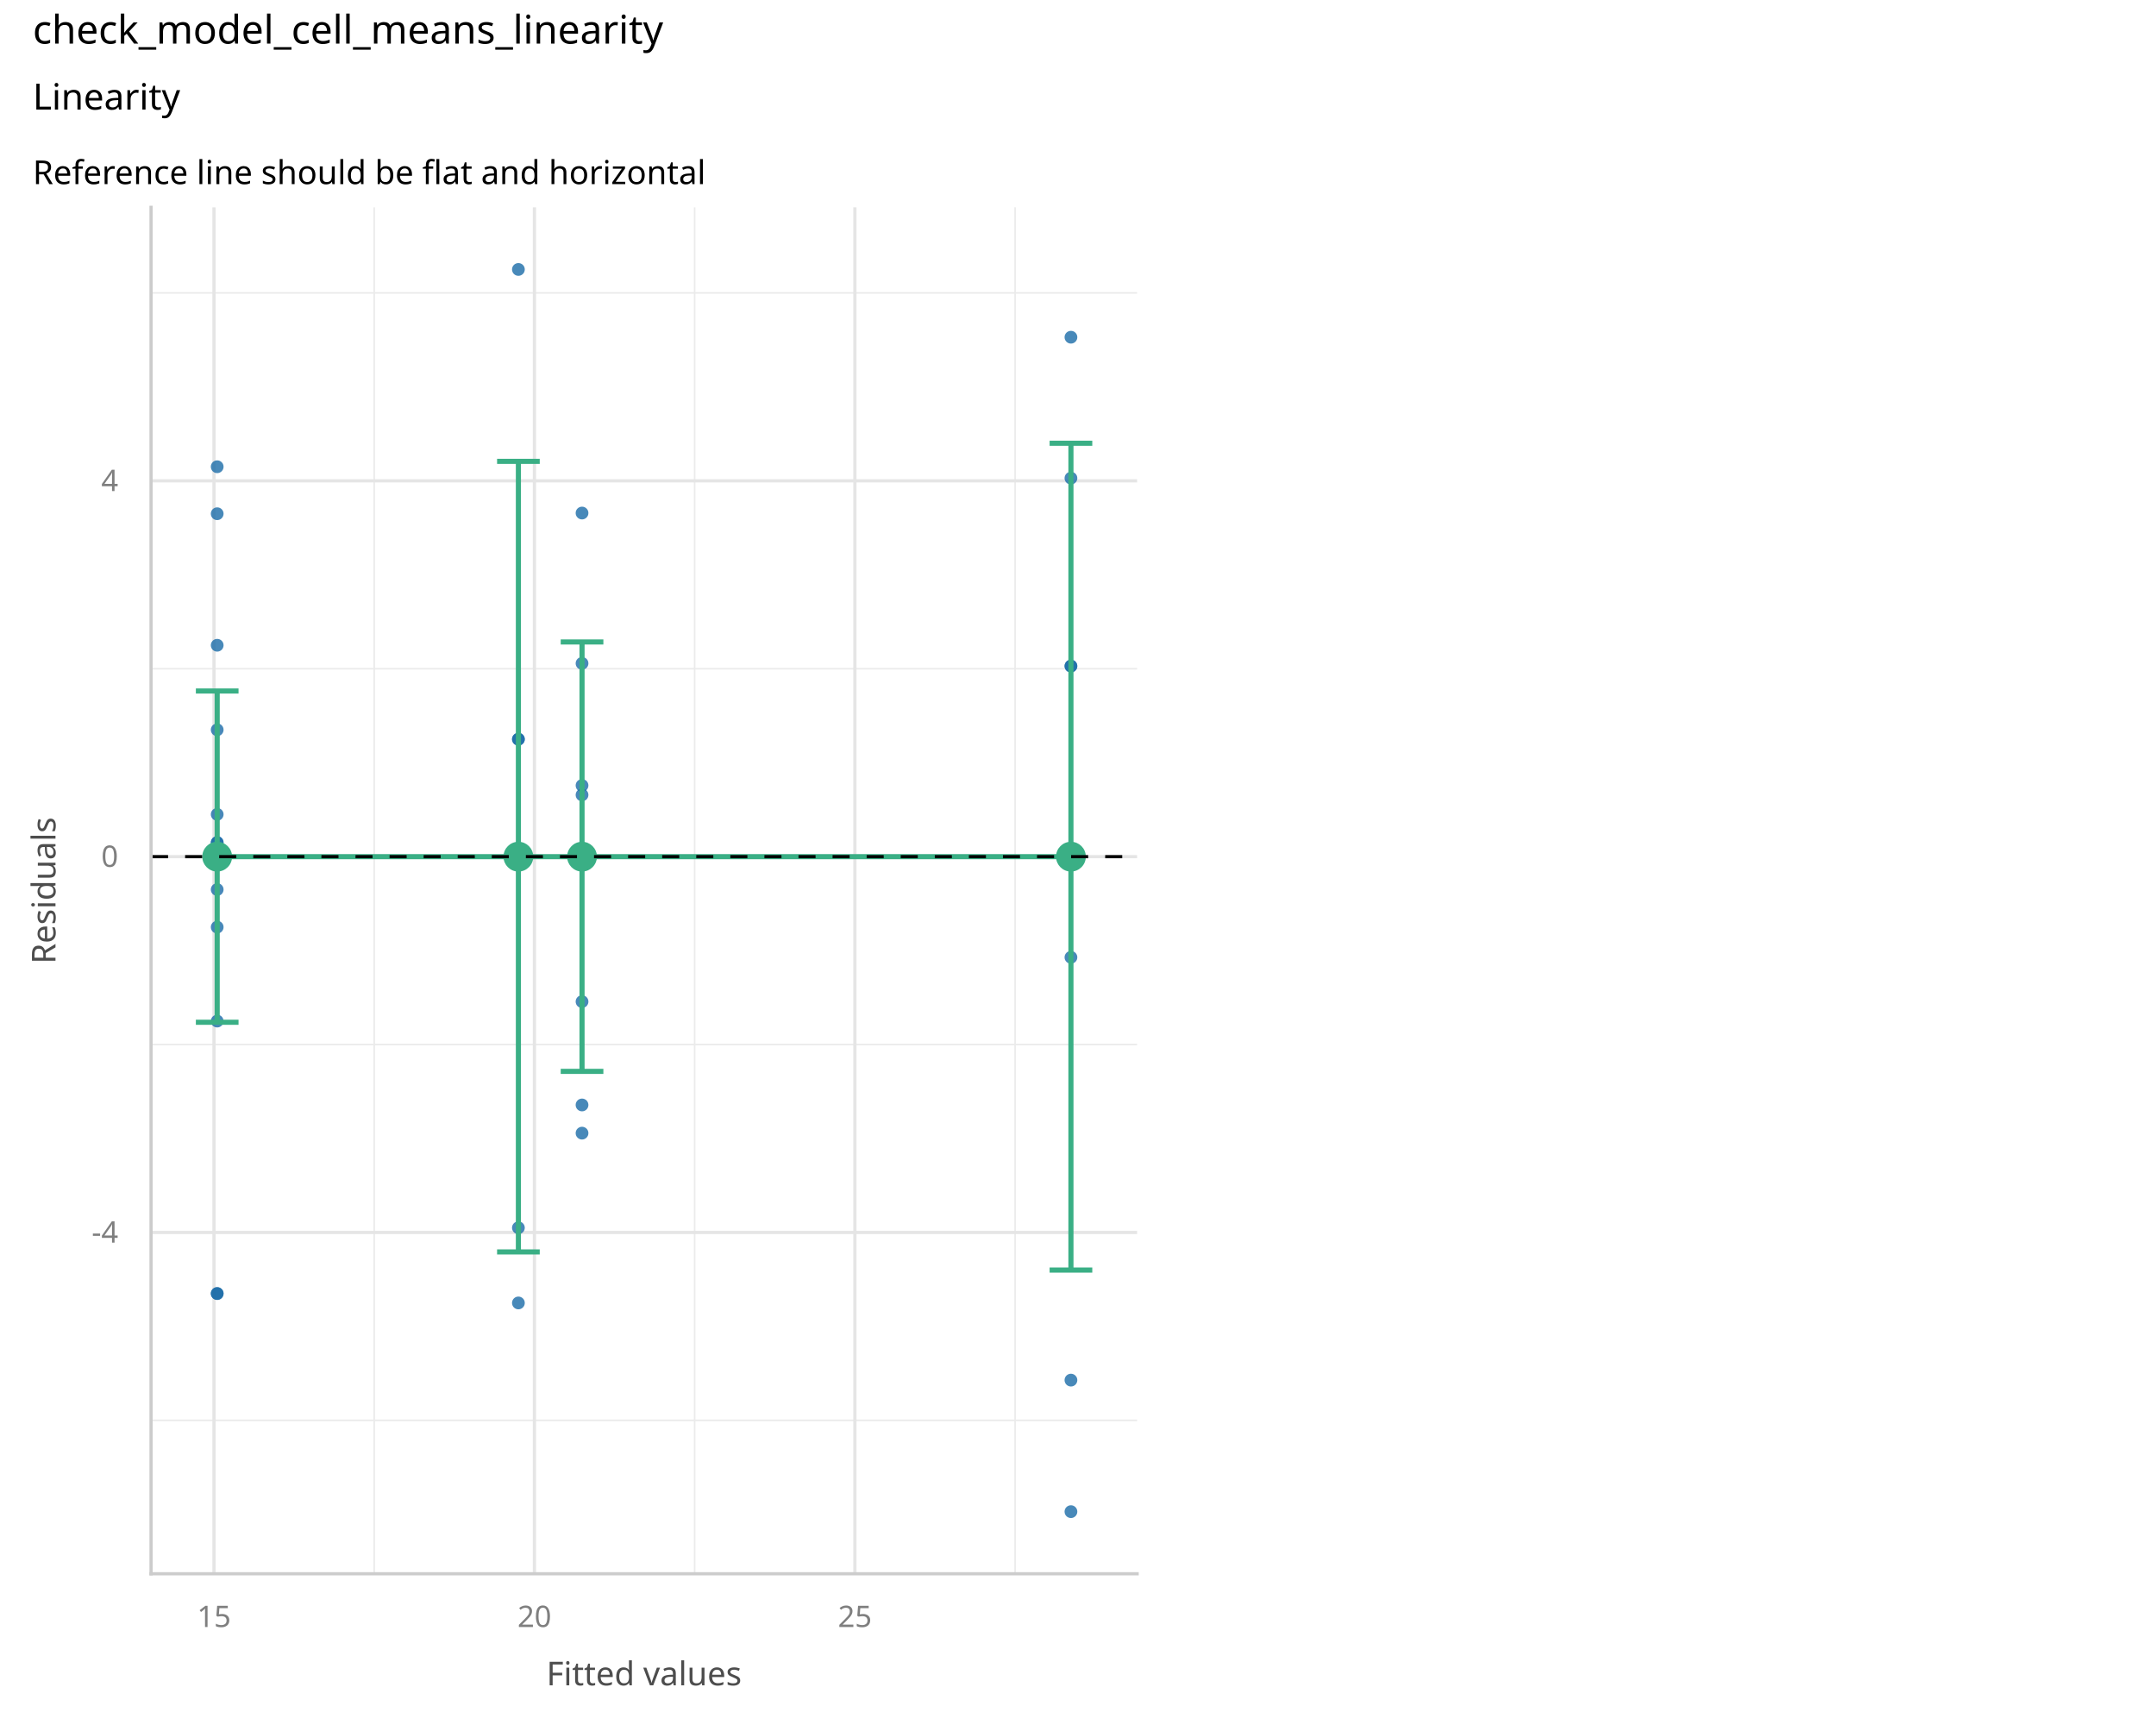
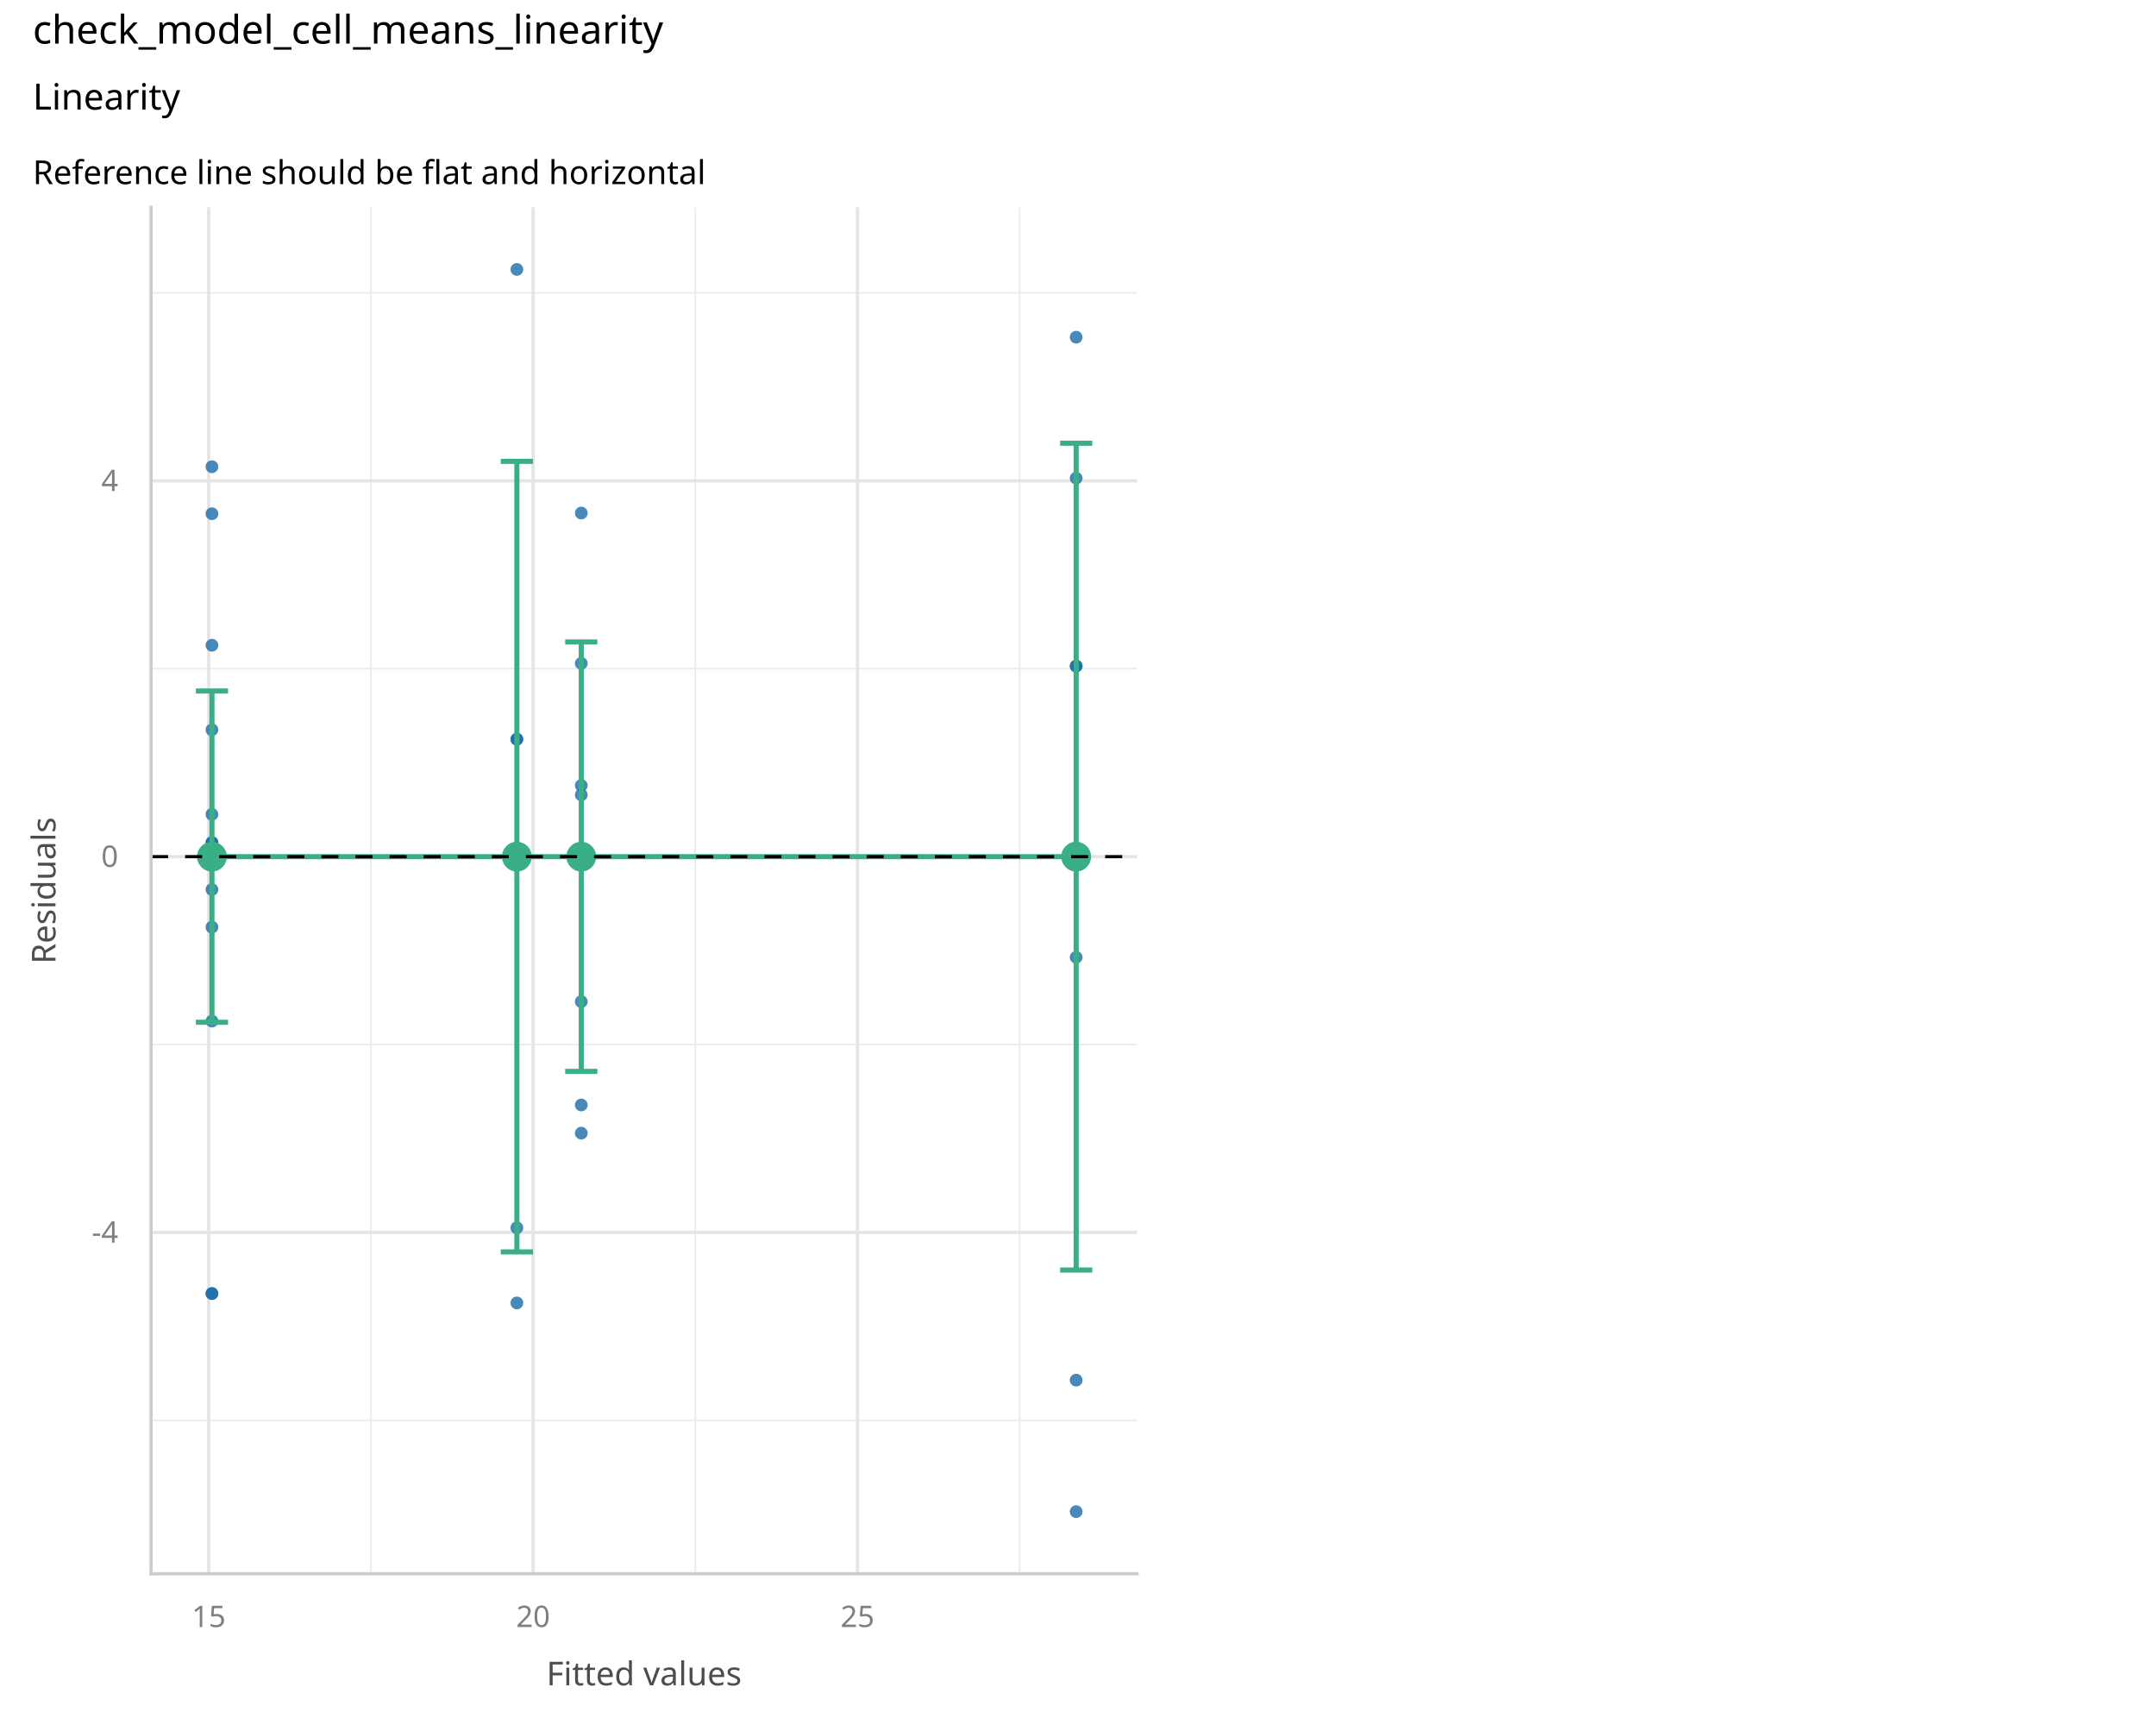
<svg xmlns="http://www.w3.org/2000/svg" class="svglite" data-engine-version="2.0" width="720.00pt" height="576.00pt" viewBox="0 0 720.00 576.00">
  <defs>
    <style type="text/css">
    .svglite line, .svglite polyline, .svglite polygon, .svglite path, .svglite rect, .svglite circle {
      fill: none;
      stroke: #000000;
      stroke-linecap: round;
      stroke-linejoin: round;
      stroke-miterlimit: 10.00;
    }
  </style>
  </defs>
  <rect width="100%" height="100%" style="stroke: none; fill: #FFFFFF;" />
  <defs>
    <clipPath id="cpMC4wMHw3MjAuMDB8MC4wMHw1NzYuMDA=">
      <rect x="0.00" y="0.00" width="720.00" height="576.00" />
    </clipPath>
  </defs>
  <g clip-path="url(#cpMC4wMHw3MjAuMDB8MC4wMHw1NzYuMDA=)">
    <rect x="0" y="0.00" width="720.00" height="576.00" style="stroke-width: 1.07; stroke: #FFFFFF; fill: #FFFFFF;" />
  </g>
  <defs>
    <clipPath id="cpNTAuNDR8NzE0LjUyfDY5LjIzfDUyNS41MA==">
      <rect x="50.44" y="69.23" width="664.08" height="456.27" />
    </clipPath>
  </defs>
  <g clip-path="url(#cpNTAuNDR8NzE0LjUyfDY5LjIzfDUyNS41MA==)">
</g>
  <g clip-path="url(#cpMC4wMHw3MjAuMDB8MC4wMHw1NzYuMDA=)">
</g>
  <defs>
    <clipPath id="cpNS40OHwzODUuMjJ8MjIuNzh8NTcwLjUy">
      <rect x="5.48" y="22.78" width="379.74" height="547.74" />
    </clipPath>
  </defs>
  <g clip-path="url(#cpNS40OHwzODUuMjJ8MjIuNzh8NTcwLjUy)">
    <rect x="5.48" y="22.78" width="379.74" height="547.74" style="stroke-width: 1.07; stroke: #FFFFFF; fill: #FFFFFF;" />
  </g>
  <g clip-path="url(#cpMC4wMHw3MjAuMDB8MC4wMHw1NzYuMDA=)">
</g>
  <defs>
    <clipPath id="cpNTAuNDR8Mzc5Ljc0fDY5LjIzfDUyNS41MA==">
      <rect x="50.44" y="69.23" width="329.30" height="456.27" />
    </clipPath>
  </defs>
  <g clip-path="url(#cpNTAuNDR8Mzc5Ljc0fDY5LjIzfDUyNS41MA==)">
    <rect x="50.44" y="69.23" width="329.30" height="456.27" style="stroke-width: 1.07; stroke: none; fill: #FFFFFF;" />
    <polyline points="50.44,474.28 379.74,474.28 " style="stroke-width: 0.53; stroke: #EBEBEB; stroke-linecap: butt;" />
    <polyline points="50.44,348.79 379.74,348.79 " style="stroke-width: 0.53; stroke: #EBEBEB; stroke-linecap: butt;" />
    <polyline points="50.44,223.30 379.74,223.30 " style="stroke-width: 0.53; stroke: #EBEBEB; stroke-linecap: butt;" />
    <polyline points="50.44,97.81 379.74,97.81 " style="stroke-width: 0.53; stroke: #EBEBEB; stroke-linecap: butt;" />
-     <polyline points="124.97,525.50 124.97,69.23 " style="stroke-width: 0.53; stroke: #EBEBEB; stroke-linecap: butt;" />
-     <polyline points="231.98,525.50 231.98,69.23 " style="stroke-width: 0.53; stroke: #EBEBEB; stroke-linecap: butt;" />
-     <polyline points="338.99,525.50 338.99,69.23 " style="stroke-width: 0.53; stroke: #EBEBEB; stroke-linecap: butt;" />
+     <polyline points="123.86,525.50 123.86,69.23 " style="stroke-width: 0.53; stroke: #EBEBEB; stroke-linecap: butt;" />
+     <polyline points="232.19,525.50 232.19,69.23 " style="stroke-width: 0.53; stroke: #EBEBEB; stroke-linecap: butt;" />
+     <polyline points="340.51,525.50 340.51,69.23 " style="stroke-width: 0.53; stroke: #EBEBEB; stroke-linecap: butt;" />
    <polyline points="50.44,411.54 379.74,411.54 " style="stroke-width: 1.07; stroke: #E5E5E5; stroke-linecap: butt;" />
    <polyline points="50.44,286.05 379.74,286.05 " style="stroke-width: 1.07; stroke: #E5E5E5; stroke-linecap: butt;" />
    <polyline points="50.44,160.56 379.74,160.56 " style="stroke-width: 1.07; stroke: #E5E5E5; stroke-linecap: butt;" />
-     <polyline points="71.46,525.50 71.46,69.23 " style="stroke-width: 1.07; stroke: #E5E5E5; stroke-linecap: butt;" />
-     <polyline points="178.48,525.50 178.48,69.23 " style="stroke-width: 1.07; stroke: #E5E5E5; stroke-linecap: butt;" />
-     <polyline points="285.49,525.50 285.49,69.23 " style="stroke-width: 1.07; stroke: #E5E5E5; stroke-linecap: butt;" />
-     <circle cx="173.12" cy="246.83" r="2.13" style="stroke-width: 0.00; stroke: none; fill: #1B6CA8; fill-opacity: 0.80;" />
-     <circle cx="173.12" cy="246.83" r="2.13" style="stroke-width: 0.00; stroke: none; fill: #1B6CA8; fill-opacity: 0.80;" />
-     <circle cx="357.64" cy="460.84" r="2.13" style="stroke-width: 0.00; stroke: none; fill: #1B6CA8; fill-opacity: 0.80;" />
-     <circle cx="194.37" cy="265.43" r="2.13" style="stroke-width: 0.00; stroke: none; fill: #1B6CA8; fill-opacity: 0.80;" />
-     <circle cx="72.53" cy="171.54" r="2.13" style="stroke-width: 0.00; stroke: none; fill: #1B6CA8; fill-opacity: 0.80;" />
-     <circle cx="194.37" cy="368.96" r="2.13" style="stroke-width: 0.00; stroke: none; fill: #1B6CA8; fill-opacity: 0.80;" />
-     <circle cx="72.53" cy="309.58" r="2.13" style="stroke-width: 0.00; stroke: none; fill: #1B6CA8; fill-opacity: 0.80;" />
-     <circle cx="194.37" cy="171.31" r="2.13" style="stroke-width: 0.00; stroke: none; fill: #1B6CA8; fill-opacity: 0.80;" />
-     <circle cx="194.37" cy="221.51" r="2.13" style="stroke-width: 0.00; stroke: none; fill: #1B6CA8; fill-opacity: 0.80;" />
-     <circle cx="194.37" cy="334.45" r="2.13" style="stroke-width: 0.00; stroke: none; fill: #1B6CA8; fill-opacity: 0.80;" />
-     <circle cx="194.37" cy="378.37" r="2.13" style="stroke-width: 0.00; stroke: none; fill: #1B6CA8; fill-opacity: 0.80;" />
-     <circle cx="72.53" cy="243.69" r="2.13" style="stroke-width: 0.00; stroke: none; fill: #1B6CA8; fill-opacity: 0.80;" />
-     <circle cx="72.53" cy="215.46" r="2.13" style="stroke-width: 0.00; stroke: none; fill: #1B6CA8; fill-opacity: 0.80;" />
-     <circle cx="72.53" cy="281.34" r="2.13" style="stroke-width: 0.00; stroke: none; fill: #1B6CA8; fill-opacity: 0.80;" />
-     <circle cx="72.53" cy="431.93" r="2.13" style="stroke-width: 0.00; stroke: none; fill: #1B6CA8; fill-opacity: 0.80;" />
-     <circle cx="72.53" cy="431.93" r="2.13" style="stroke-width: 0.00; stroke: none; fill: #1B6CA8; fill-opacity: 0.80;" />
-     <circle cx="72.53" cy="297.03" r="2.13" style="stroke-width: 0.00; stroke: none; fill: #1B6CA8; fill-opacity: 0.80;" />
-     <circle cx="357.64" cy="159.66" r="2.13" style="stroke-width: 0.00; stroke: none; fill: #1B6CA8; fill-opacity: 0.80;" />
-     <circle cx="357.64" cy="222.41" r="2.13" style="stroke-width: 0.00; stroke: none; fill: #1B6CA8; fill-opacity: 0.80;" />
-     <circle cx="357.64" cy="112.60" r="2.13" style="stroke-width: 0.00; stroke: none; fill: #1B6CA8; fill-opacity: 0.80;" />
-     <circle cx="194.37" cy="262.29" r="2.13" style="stroke-width: 0.00; stroke: none; fill: #1B6CA8; fill-opacity: 0.80;" />
-     <circle cx="72.53" cy="271.93" r="2.13" style="stroke-width: 0.00; stroke: none; fill: #1B6CA8; fill-opacity: 0.80;" />
-     <circle cx="72.53" cy="281.34" r="2.13" style="stroke-width: 0.00; stroke: none; fill: #1B6CA8; fill-opacity: 0.80;" />
-     <circle cx="72.53" cy="340.95" r="2.13" style="stroke-width: 0.00; stroke: none; fill: #1B6CA8; fill-opacity: 0.80;" />
-     <circle cx="72.53" cy="155.85" r="2.13" style="stroke-width: 0.00; stroke: none; fill: #1B6CA8; fill-opacity: 0.80;" />
-     <circle cx="357.64" cy="319.66" r="2.13" style="stroke-width: 0.00; stroke: none; fill: #1B6CA8; fill-opacity: 0.80;" />
-     <circle cx="173.12" cy="89.97" r="2.13" style="stroke-width: 0.00; stroke: none; fill: #1B6CA8; fill-opacity: 0.80;" />
-     <circle cx="357.64" cy="222.41" r="2.13" style="stroke-width: 0.00; stroke: none; fill: #1B6CA8; fill-opacity: 0.80;" />
-     <circle cx="173.12" cy="409.97" r="2.13" style="stroke-width: 0.00; stroke: none; fill: #1B6CA8; fill-opacity: 0.80;" />
-     <circle cx="173.12" cy="287.62" r="2.13" style="stroke-width: 0.00; stroke: none; fill: #1B6CA8; fill-opacity: 0.80;" />
-     <circle cx="173.12" cy="435.07" r="2.13" style="stroke-width: 0.00; stroke: none; fill: #1B6CA8; fill-opacity: 0.80;" />
-     <circle cx="357.64" cy="504.76" r="2.13" style="stroke-width: 0.00; stroke: none; fill: #1B6CA8; fill-opacity: 0.80;" />
-     <polyline points="65.41,230.74 79.66,230.74 " style="stroke-width: 1.71; stroke: #3AAF85; stroke-linecap: butt;" />
-     <polyline points="72.53,230.74 72.53,341.35 " style="stroke-width: 1.71; stroke: #3AAF85; stroke-linecap: butt;" />
-     <polyline points="65.41,341.35 79.66,341.35 " style="stroke-width: 1.71; stroke: #3AAF85; stroke-linecap: butt;" />
-     <polyline points="166.00,154.06 180.25,154.06 " style="stroke-width: 1.71; stroke: #3AAF85; stroke-linecap: butt;" />
-     <polyline points="173.12,154.06 173.12,418.03 " style="stroke-width: 1.71; stroke: #3AAF85; stroke-linecap: butt;" />
-     <polyline points="166.00,418.03 180.25,418.03 " style="stroke-width: 1.71; stroke: #3AAF85; stroke-linecap: butt;" />
-     <polyline points="187.25,214.35 201.50,214.35 " style="stroke-width: 1.71; stroke: #3AAF85; stroke-linecap: butt;" />
-     <polyline points="194.37,214.35 194.37,357.74 " style="stroke-width: 1.71; stroke: #3AAF85; stroke-linecap: butt;" />
-     <polyline points="187.25,357.74 201.50,357.74 " style="stroke-width: 1.71; stroke: #3AAF85; stroke-linecap: butt;" />
-     <polyline points="350.52,148.00 364.77,148.00 " style="stroke-width: 1.71; stroke: #3AAF85; stroke-linecap: butt;" />
-     <polyline points="357.64,148.00 357.64,424.09 " style="stroke-width: 1.71; stroke: #3AAF85; stroke-linecap: butt;" />
-     <polyline points="350.52,424.09 364.77,424.09 " style="stroke-width: 1.71; stroke: #3AAF85; stroke-linecap: butt;" />
-     <polyline points="72.53,286.05 173.12,286.05 194.37,286.05 357.64,286.05 " style="stroke-width: 1.71; stroke: #3AAF85; stroke-linecap: butt;" />
-     <circle cx="72.53" cy="286.05" r="4.62" style="stroke-width: 0.71; stroke: #3AAF85; fill: #3AAF85;" />
-     <circle cx="173.12" cy="286.05" r="4.62" style="stroke-width: 0.71; stroke: #3AAF85; fill: #3AAF85;" />
-     <circle cx="194.37" cy="286.05" r="4.62" style="stroke-width: 0.71; stroke: #3AAF85; fill: #3AAF85;" />
-     <circle cx="357.64" cy="286.05" r="4.62" style="stroke-width: 0.71; stroke: #3AAF85; fill: #3AAF85;" />
+     <polyline points="69.70,525.50 69.70,69.23 " style="stroke-width: 1.07; stroke: #E5E5E5; stroke-linecap: butt;" />
+     <polyline points="178.03,525.50 178.03,69.23 " style="stroke-width: 1.07; stroke: #E5E5E5; stroke-linecap: butt;" />
+     <polyline points="286.35,525.50 286.35,69.23 " style="stroke-width: 1.07; stroke: #E5E5E5; stroke-linecap: butt;" />
+     <circle cx="172.61" cy="246.83" r="2.13" style="stroke-width: 0.00; stroke: none; fill: #1B6CA8; fill-opacity: 0.80;" />
+     <circle cx="172.61" cy="246.83" r="2.13" style="stroke-width: 0.00; stroke: none; fill: #1B6CA8; fill-opacity: 0.80;" />
+     <circle cx="359.39" cy="460.84" r="2.13" style="stroke-width: 0.00; stroke: none; fill: #1B6CA8; fill-opacity: 0.80;" />
+     <circle cx="194.12" cy="265.43" r="2.13" style="stroke-width: 0.00; stroke: none; fill: #1B6CA8; fill-opacity: 0.80;" />
+     <circle cx="70.78" cy="171.54" r="2.13" style="stroke-width: 0.00; stroke: none; fill: #1B6CA8; fill-opacity: 0.80;" />
+     <circle cx="194.12" cy="368.96" r="2.13" style="stroke-width: 0.00; stroke: none; fill: #1B6CA8; fill-opacity: 0.80;" />
+     <circle cx="70.78" cy="309.58" r="2.13" style="stroke-width: 0.00; stroke: none; fill: #1B6CA8; fill-opacity: 0.80;" />
+     <circle cx="194.12" cy="171.31" r="2.13" style="stroke-width: 0.00; stroke: none; fill: #1B6CA8; fill-opacity: 0.80;" />
+     <circle cx="194.12" cy="221.51" r="2.13" style="stroke-width: 0.00; stroke: none; fill: #1B6CA8; fill-opacity: 0.80;" />
+     <circle cx="194.12" cy="334.45" r="2.13" style="stroke-width: 0.00; stroke: none; fill: #1B6CA8; fill-opacity: 0.80;" />
+     <circle cx="194.12" cy="378.37" r="2.13" style="stroke-width: 0.00; stroke: none; fill: #1B6CA8; fill-opacity: 0.80;" />
+     <circle cx="70.78" cy="243.69" r="2.13" style="stroke-width: 0.00; stroke: none; fill: #1B6CA8; fill-opacity: 0.80;" />
+     <circle cx="70.78" cy="215.46" r="2.13" style="stroke-width: 0.00; stroke: none; fill: #1B6CA8; fill-opacity: 0.80;" />
+     <circle cx="70.78" cy="281.34" r="2.13" style="stroke-width: 0.00; stroke: none; fill: #1B6CA8; fill-opacity: 0.80;" />
+     <circle cx="70.78" cy="431.93" r="2.13" style="stroke-width: 0.00; stroke: none; fill: #1B6CA8; fill-opacity: 0.80;" />
+     <circle cx="70.78" cy="431.93" r="2.13" style="stroke-width: 0.00; stroke: none; fill: #1B6CA8; fill-opacity: 0.80;" />
+     <circle cx="70.78" cy="297.03" r="2.13" style="stroke-width: 0.00; stroke: none; fill: #1B6CA8; fill-opacity: 0.80;" />
+     <circle cx="359.39" cy="159.66" r="2.13" style="stroke-width: 0.00; stroke: none; fill: #1B6CA8; fill-opacity: 0.80;" />
+     <circle cx="359.39" cy="222.41" r="2.13" style="stroke-width: 0.00; stroke: none; fill: #1B6CA8; fill-opacity: 0.80;" />
+     <circle cx="359.39" cy="112.60" r="2.13" style="stroke-width: 0.00; stroke: none; fill: #1B6CA8; fill-opacity: 0.80;" />
+     <circle cx="194.12" cy="262.29" r="2.13" style="stroke-width: 0.00; stroke: none; fill: #1B6CA8; fill-opacity: 0.80;" />
+     <circle cx="70.78" cy="271.93" r="2.13" style="stroke-width: 0.00; stroke: none; fill: #1B6CA8; fill-opacity: 0.80;" />
+     <circle cx="70.78" cy="281.34" r="2.13" style="stroke-width: 0.00; stroke: none; fill: #1B6CA8; fill-opacity: 0.80;" />
+     <circle cx="70.78" cy="340.95" r="2.13" style="stroke-width: 0.00; stroke: none; fill: #1B6CA8; fill-opacity: 0.80;" />
+     <circle cx="70.78" cy="155.85" r="2.13" style="stroke-width: 0.00; stroke: none; fill: #1B6CA8; fill-opacity: 0.80;" />
+     <circle cx="359.39" cy="319.66" r="2.13" style="stroke-width: 0.00; stroke: none; fill: #1B6CA8; fill-opacity: 0.80;" />
+     <circle cx="172.61" cy="89.97" r="2.13" style="stroke-width: 0.00; stroke: none; fill: #1B6CA8; fill-opacity: 0.80;" />
+     <circle cx="359.39" cy="222.41" r="2.13" style="stroke-width: 0.00; stroke: none; fill: #1B6CA8; fill-opacity: 0.80;" />
+     <circle cx="172.61" cy="409.97" r="2.13" style="stroke-width: 0.00; stroke: none; fill: #1B6CA8; fill-opacity: 0.80;" />
+     <circle cx="172.61" cy="287.62" r="2.13" style="stroke-width: 0.00; stroke: none; fill: #1B6CA8; fill-opacity: 0.80;" />
+     <circle cx="172.61" cy="435.07" r="2.13" style="stroke-width: 0.00; stroke: none; fill: #1B6CA8; fill-opacity: 0.80;" />
+     <circle cx="359.39" cy="504.76" r="2.13" style="stroke-width: 0.00; stroke: none; fill: #1B6CA8; fill-opacity: 0.80;" />
+     <polyline points="65.41,230.74 76.16,230.74 " style="stroke-width: 1.71; stroke: #3AAF85; stroke-linecap: butt;" />
+     <polyline points="70.78,230.74 70.78,341.35 " style="stroke-width: 1.71; stroke: #3AAF85; stroke-linecap: butt;" />
+     <polyline points="65.41,341.35 76.16,341.35 " style="stroke-width: 1.71; stroke: #3AAF85; stroke-linecap: butt;" />
+     <polyline points="167.23,154.06 177.99,154.06 " style="stroke-width: 1.71; stroke: #3AAF85; stroke-linecap: butt;" />
+     <polyline points="172.61,154.06 172.61,418.03 " style="stroke-width: 1.71; stroke: #3AAF85; stroke-linecap: butt;" />
+     <polyline points="167.23,418.03 177.99,418.03 " style="stroke-width: 1.71; stroke: #3AAF85; stroke-linecap: butt;" />
+     <polyline points="188.74,214.35 199.50,214.35 " style="stroke-width: 1.71; stroke: #3AAF85; stroke-linecap: butt;" />
+     <polyline points="194.12,214.35 194.12,357.74 " style="stroke-width: 1.71; stroke: #3AAF85; stroke-linecap: butt;" />
+     <polyline points="188.74,357.74 199.50,357.74 " style="stroke-width: 1.71; stroke: #3AAF85; stroke-linecap: butt;" />
+     <polyline points="354.02,148.00 364.77,148.00 " style="stroke-width: 1.71; stroke: #3AAF85; stroke-linecap: butt;" />
+     <polyline points="359.39,148.00 359.39,424.09 " style="stroke-width: 1.71; stroke: #3AAF85; stroke-linecap: butt;" />
+     <polyline points="354.02,424.09 364.77,424.09 " style="stroke-width: 1.71; stroke: #3AAF85; stroke-linecap: butt;" />
+     <polyline points="70.78,286.05 172.61,286.05 194.12,286.05 359.39,286.05 " style="stroke-width: 1.71; stroke: #3AAF85; stroke-linecap: butt;" />
+     <circle cx="70.78" cy="286.05" r="4.62" style="stroke-width: 0.71; stroke: #3AAF85; fill: #3AAF85;" />
+     <circle cx="172.61" cy="286.05" r="4.62" style="stroke-width: 0.71; stroke: #3AAF85; fill: #3AAF85;" />
+     <circle cx="194.12" cy="286.05" r="4.62" style="stroke-width: 0.71; stroke: #3AAF85; fill: #3AAF85;" />
+     <circle cx="359.39" cy="286.05" r="4.62" style="stroke-width: 0.71; stroke: #3AAF85; fill: #3AAF85;" />
    <line x1="50.44" y1="286.05" x2="379.74" y2="286.05" style="stroke-width: 1.07; stroke-dasharray: 5.69,5.69; stroke-linecap: butt;" />
  </g>
  <g clip-path="url(#cpMC4wMHw3MjAuMDB8MC4wMHw1NzYuMDA=)">
    <polyline points="50.44,525.50 50.44,69.23 " style="stroke-width: 1.07; stroke: #CCCCCC; stroke-linecap: square;" />
    <text x="39.48" y="414.94" text-anchor="end" style="font-size: 9.90px; fill: #7F7F7F; font-family: sans;" textLength="8.80px" lengthAdjust="spacingAndGlyphs">-4</text>
    <text x="39.48" y="289.45" text-anchor="end" style="font-size: 9.90px; fill: #7F7F7F; font-family: sans;" textLength="5.51px" lengthAdjust="spacingAndGlyphs">0</text>
    <text x="39.48" y="163.96" text-anchor="end" style="font-size: 9.90px; fill: #7F7F7F; font-family: sans;" textLength="5.51px" lengthAdjust="spacingAndGlyphs">4</text>
    <polyline points="50.44,525.50 379.74,525.50 " style="stroke-width: 1.07; stroke: #CCCCCC; stroke-linecap: square;" />
-     <text x="71.46" y="543.27" text-anchor="middle" style="font-size: 9.90px; fill: #7F7F7F; font-family: sans;" textLength="11.01px" lengthAdjust="spacingAndGlyphs">15</text>
-     <text x="178.48" y="543.27" text-anchor="middle" style="font-size: 9.90px; fill: #7F7F7F; font-family: sans;" textLength="11.01px" lengthAdjust="spacingAndGlyphs">20</text>
-     <text x="285.49" y="543.27" text-anchor="middle" style="font-size: 9.90px; fill: #7F7F7F; font-family: sans;" textLength="11.01px" lengthAdjust="spacingAndGlyphs">25</text>
+     <text x="69.70" y="543.27" text-anchor="middle" style="font-size: 9.90px; fill: #7F7F7F; font-family: sans;" textLength="11.01px" lengthAdjust="spacingAndGlyphs">15</text>
+     <text x="178.03" y="543.27" text-anchor="middle" style="font-size: 9.90px; fill: #7F7F7F; font-family: sans;" textLength="11.01px" lengthAdjust="spacingAndGlyphs">20</text>
+     <text x="286.35" y="543.27" text-anchor="middle" style="font-size: 9.90px; fill: #7F7F7F; font-family: sans;" textLength="11.01px" lengthAdjust="spacingAndGlyphs">25</text>
    <text x="215.09" y="562.76" text-anchor="middle" style="font-size: 11.00px; fill: #4D4D4D; font-family: sans;" textLength="62.37px" lengthAdjust="spacingAndGlyphs">Fitted values</text>
    <text transform="translate(18.53,297.36) rotate(-90)" text-anchor="middle" style="font-size: 11.00px; fill: #4D4D4D; font-family: sans;" textLength="48.31px" lengthAdjust="spacingAndGlyphs">Residuals</text>
    <text x="10.96" y="61.47" style="font-size: 11.00px; font-family: sans;" textLength="211.60px" lengthAdjust="spacingAndGlyphs">Reference line should be flat and horizontal</text>
    <text x="10.96" y="36.59" style="font-size: 12.10px; font-family: sans;" textLength="45.74px" lengthAdjust="spacingAndGlyphs">Linearity</text>
    <text x="10.96" y="14.56" style="font-size: 13.20px; font-family: sans;" textLength="204.75px" lengthAdjust="spacingAndGlyphs">check_model_cell_means_linearity</text>
  </g>
</svg>
